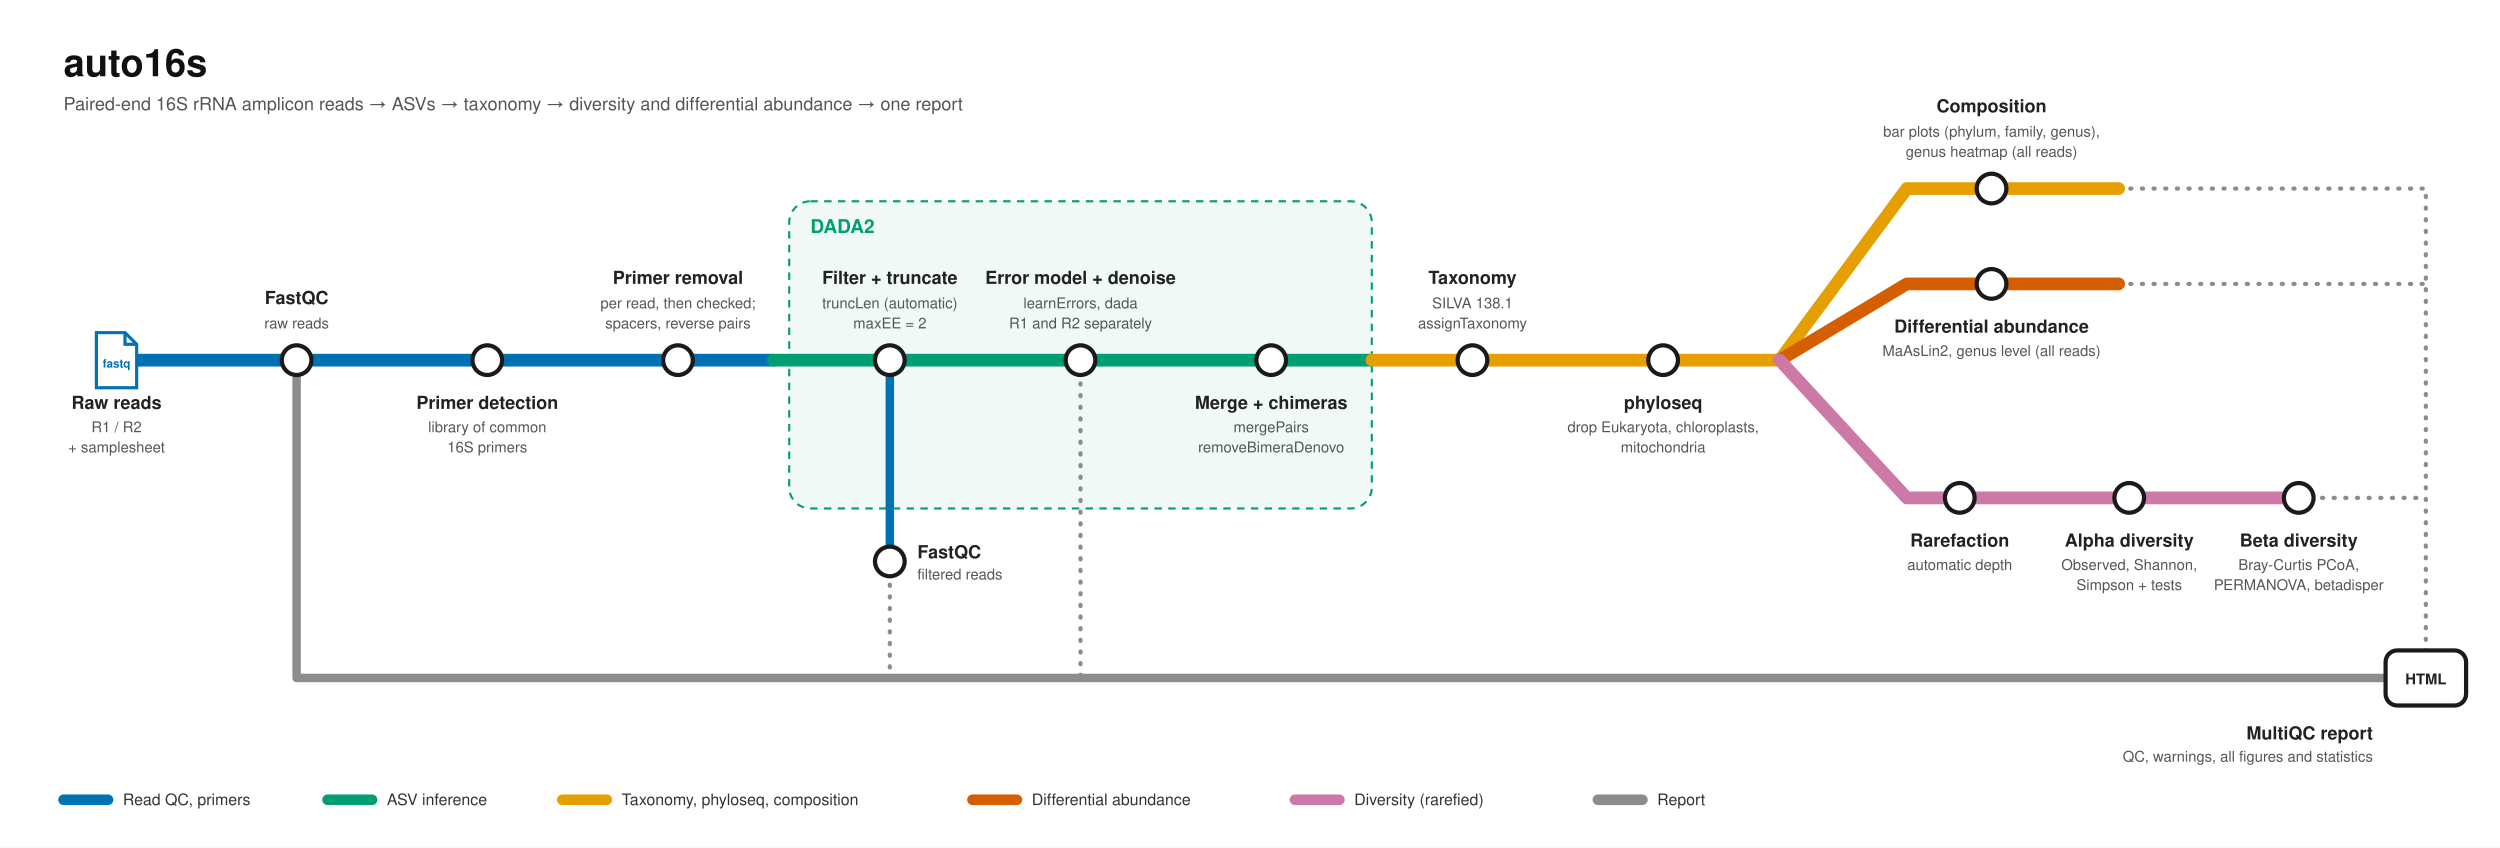
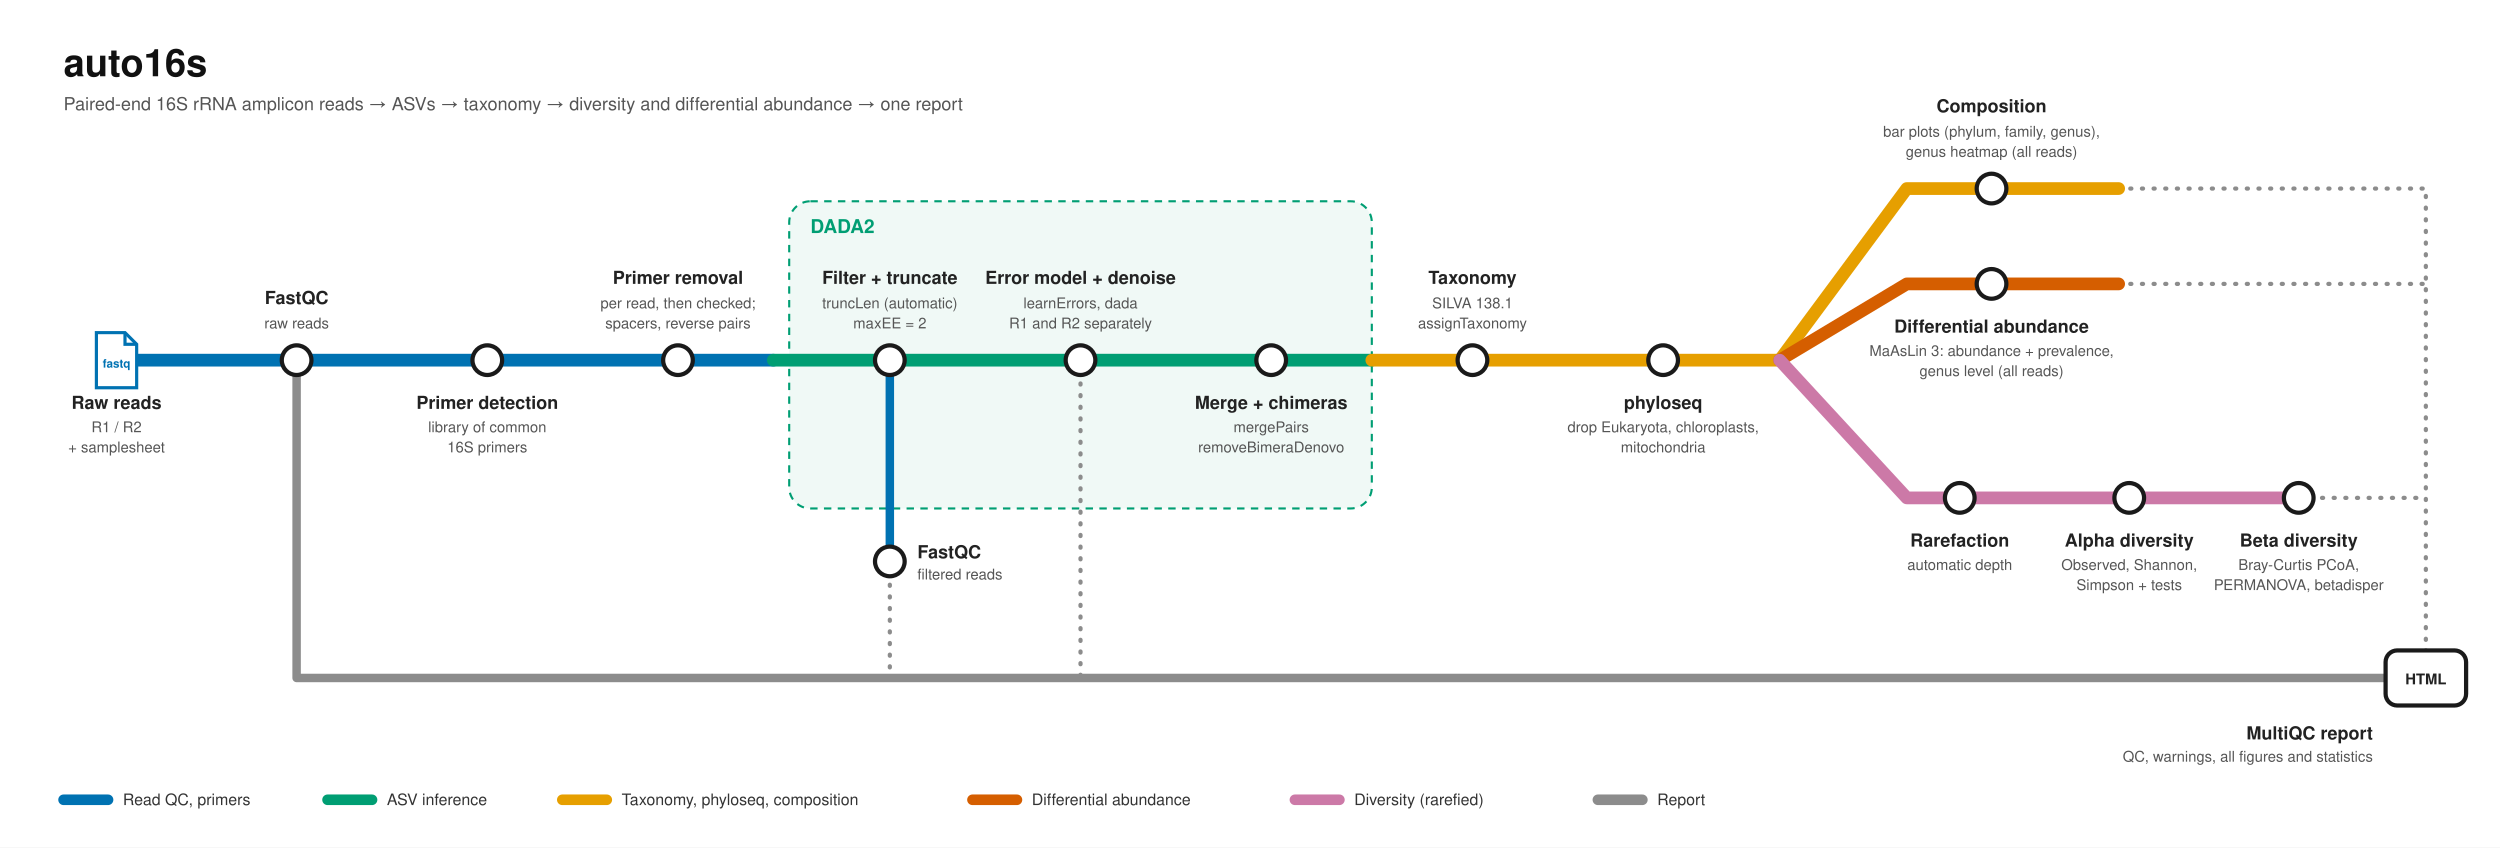
<svg xmlns="http://www.w3.org/2000/svg" width="2360" height="800" viewBox="0 0 2360 800">
  <rect width="2360" height="800" fill="white" />
  <text x="60" y="72" font-family="Helvetica, Arial, 'DejaVu Sans', sans-serif" font-size="36" font-weight="bold" text-anchor="start" fill="#111">auto16s</text>
  <text x="60" y="104" font-family="Helvetica, Arial, 'DejaVu Sans', sans-serif" font-size="17" font-weight="normal" text-anchor="start" fill="#555">Paired-end 16S rRNA amplicon reads  →  ASVs  →  taxonomy  →  diversity and differential abundance  →  one report</text>
  <rect x="745" y="190" width="550" height="290" rx="20" fill="#009E73" fill-opacity="0.06" stroke="#009E73" stroke-width="2" stroke-dasharray="7 6" />
  <text x="765" y="220" font-family="Helvetica, Arial, 'DejaVu Sans', sans-serif" font-size="18" font-weight="bold" text-anchor="start" fill="#009E73">DADA2</text>
  <path d="M 280,340 L 280,640 L 2290,640" fill="none" stroke="#8C8C8C" stroke-width="8" stroke-linecap="round" stroke-linejoin="round" />
  <path d="M 1020,340 L 1020,640" fill="none" stroke="#8C8C8C" stroke-width="4" stroke-linecap="round" stroke-linejoin="round" stroke-dasharray="1 10" />
  <path d="M 840,530 L 840,640" fill="none" stroke="#8C8C8C" stroke-width="4" stroke-linecap="round" stroke-linejoin="round" stroke-dasharray="1 10" />
  <path d="M 2000,178 L 2290,178 L 2290,640" fill="none" stroke="#8C8C8C" stroke-width="4" stroke-linecap="round" stroke-linejoin="round" stroke-dasharray="1 10" />
  <path d="M 2000,268 L 2290,268" fill="none" stroke="#8C8C8C" stroke-width="4" stroke-linecap="round" stroke-linejoin="round" stroke-dasharray="1 10" />
  <path d="M 2170,470 L 2290,470" fill="none" stroke="#8C8C8C" stroke-width="4" stroke-linecap="round" stroke-linejoin="round" stroke-dasharray="1 10" />
  <path d="M 110,340 L 730,340" fill="none" stroke="#0072B2" stroke-width="12" stroke-linecap="round" stroke-linejoin="round" />
  <path d="M 730,340 L 1295,340" fill="none" stroke="#009E73" stroke-width="12" stroke-linecap="round" stroke-linejoin="round" />
  <path d="M 1295,340 L 1680,340" fill="none" stroke="#E69F00" stroke-width="12" stroke-linecap="round" stroke-linejoin="round" />
  <path d="M 840,340 L 840,530" fill="none" stroke="#0072B2" stroke-width="8" stroke-linecap="round" stroke-linejoin="round" />
  <path d="M 1680,340 L 1800,178 L 2000,178" fill="none" stroke="#E69F00" stroke-width="12" stroke-linecap="round" stroke-linejoin="round" />
  <path d="M 1680,340 L 1800,268 L 2000,268" fill="none" stroke="#D55E00" stroke-width="12" stroke-linecap="round" stroke-linejoin="round" />
  <path d="M 1680,340 L 1800,470 L 2170,470" fill="none" stroke="#CC79A7" stroke-width="12" stroke-linecap="round" stroke-linejoin="round" />
  <path d="M 91,314 h 27 l 11,11 v 41 h -38 z" fill="white" stroke="#0072B2" stroke-width="3" />
  <path d="M 118,314 v 11 h 11" fill="none" stroke="#0072B2" stroke-width="3" />
  <text x="110" y="347" font-family="Helvetica, Arial, 'DejaVu Sans', sans-serif" font-size="11" font-weight="bold" text-anchor="middle" fill="#0072B2">fastq</text>
  <text x="110" y="386" font-family="Helvetica, Arial, 'DejaVu Sans', sans-serif" font-size="17" font-weight="bold" text-anchor="middle" fill="#222">Raw reads</text>
  <text x="110" y="408" font-family="Helvetica, Arial, 'DejaVu Sans', sans-serif" font-size="14" font-weight="normal" text-anchor="middle" fill="#555">R1 / R2</text>
  <text x="110" y="427" font-family="Helvetica, Arial, 'DejaVu Sans', sans-serif" font-size="14" font-weight="normal" text-anchor="middle" fill="#555">+ samplesheet</text>
  <circle cx="280" cy="340" r="14" fill="white" stroke="#1a1a1a" stroke-width="4" />
  <text x="280" y="287" font-family="Helvetica, Arial, 'DejaVu Sans', sans-serif" font-size="17" font-weight="bold" text-anchor="middle" fill="#222">FastQC</text>
  <text x="280" y="310" font-family="Helvetica, Arial, 'DejaVu Sans', sans-serif" font-size="14" font-weight="normal" text-anchor="middle" fill="#555">raw reads</text>
  <circle cx="460" cy="340" r="14" fill="white" stroke="#1a1a1a" stroke-width="4" />
  <text x="460" y="386" font-family="Helvetica, Arial, 'DejaVu Sans', sans-serif" font-size="17" font-weight="bold" text-anchor="middle" fill="#222">Primer detection</text>
  <text x="460" y="408" font-family="Helvetica, Arial, 'DejaVu Sans', sans-serif" font-size="14" font-weight="normal" text-anchor="middle" fill="#555">library of common</text>
  <text x="460" y="427" font-family="Helvetica, Arial, 'DejaVu Sans', sans-serif" font-size="14" font-weight="normal" text-anchor="middle" fill="#555">16S primers</text>
  <circle cx="640" cy="340" r="14" fill="white" stroke="#1a1a1a" stroke-width="4" />
  <text x="640" y="268" font-family="Helvetica, Arial, 'DejaVu Sans', sans-serif" font-size="17" font-weight="bold" text-anchor="middle" fill="#222">Primer removal</text>
  <text x="640" y="291" font-family="Helvetica, Arial, 'DejaVu Sans', sans-serif" font-size="14" font-weight="normal" text-anchor="middle" fill="#555">per read, then checked;</text>
  <text x="640" y="310" font-family="Helvetica, Arial, 'DejaVu Sans', sans-serif" font-size="14" font-weight="normal" text-anchor="middle" fill="#555">spacers, reverse pairs</text>
  <circle cx="840" cy="340" r="14" fill="white" stroke="#1a1a1a" stroke-width="4" />
  <text x="840" y="268" font-family="Helvetica, Arial, 'DejaVu Sans', sans-serif" font-size="17" font-weight="bold" text-anchor="middle" fill="#222">Filter + truncate</text>
  <text x="840" y="291" font-family="Helvetica, Arial, 'DejaVu Sans', sans-serif" font-size="14" font-weight="normal" text-anchor="middle" fill="#555">truncLen (automatic)</text>
  <text x="840" y="310" font-family="Helvetica, Arial, 'DejaVu Sans', sans-serif" font-size="14" font-weight="normal" text-anchor="middle" fill="#555">maxEE = 2</text>
  <circle cx="1020" cy="340" r="14" fill="white" stroke="#1a1a1a" stroke-width="4" />
  <text x="1020" y="268" font-family="Helvetica, Arial, 'DejaVu Sans', sans-serif" font-size="17" font-weight="bold" text-anchor="middle" fill="#222">Error model + denoise</text>
  <text x="1020" y="291" font-family="Helvetica, Arial, 'DejaVu Sans', sans-serif" font-size="14" font-weight="normal" text-anchor="middle" fill="#555">learnErrors, dada</text>
  <text x="1020" y="310" font-family="Helvetica, Arial, 'DejaVu Sans', sans-serif" font-size="14" font-weight="normal" text-anchor="middle" fill="#555">R1 and R2 separately</text>
  <circle cx="1200" cy="340" r="14" fill="white" stroke="#1a1a1a" stroke-width="4" />
  <text x="1200" y="386" font-family="Helvetica, Arial, 'DejaVu Sans', sans-serif" font-size="17" font-weight="bold" text-anchor="middle" fill="#222">Merge + chimeras</text>
  <text x="1200" y="408" font-family="Helvetica, Arial, 'DejaVu Sans', sans-serif" font-size="14" font-weight="normal" text-anchor="middle" fill="#555">mergePairs</text>
  <text x="1200" y="427" font-family="Helvetica, Arial, 'DejaVu Sans', sans-serif" font-size="14" font-weight="normal" text-anchor="middle" fill="#555">removeBimeraDenovo</text>
  <circle cx="1390" cy="340" r="14" fill="white" stroke="#1a1a1a" stroke-width="4" />
  <text x="1390" y="268" font-family="Helvetica, Arial, 'DejaVu Sans', sans-serif" font-size="17" font-weight="bold" text-anchor="middle" fill="#222">Taxonomy</text>
  <text x="1390" y="291" font-family="Helvetica, Arial, 'DejaVu Sans', sans-serif" font-size="14" font-weight="normal" text-anchor="middle" fill="#555">SILVA 138.1</text>
  <text x="1390" y="310" font-family="Helvetica, Arial, 'DejaVu Sans', sans-serif" font-size="14" font-weight="normal" text-anchor="middle" fill="#555">assignTaxonomy</text>
  <circle cx="1570" cy="340" r="14" fill="white" stroke="#1a1a1a" stroke-width="4" />
  <text x="1570" y="386" font-family="Helvetica, Arial, 'DejaVu Sans', sans-serif" font-size="17" font-weight="bold" text-anchor="middle" fill="#222">phyloseq</text>
  <text x="1570" y="408" font-family="Helvetica, Arial, 'DejaVu Sans', sans-serif" font-size="14" font-weight="normal" text-anchor="middle" fill="#555">drop Eukaryota, chloroplasts,</text>
  <text x="1570" y="427" font-family="Helvetica, Arial, 'DejaVu Sans', sans-serif" font-size="14" font-weight="normal" text-anchor="middle" fill="#555">mitochondria</text>
  <circle cx="840" cy="530" r="14" fill="white" stroke="#1a1a1a" stroke-width="4" />
  <text x="866" y="527" font-family="Helvetica, Arial, 'DejaVu Sans', sans-serif" font-size="17" font-weight="bold" text-anchor="start" fill="#222">FastQC</text>
  <text x="866" y="547" font-family="Helvetica, Arial, 'DejaVu Sans', sans-serif" font-size="14" font-weight="normal" text-anchor="start" fill="#555">filtered reads</text>
  <circle cx="1880" cy="178" r="14" fill="white" stroke="#1a1a1a" stroke-width="4" />
  <text x="1880" y="106" font-family="Helvetica, Arial, 'DejaVu Sans', sans-serif" font-size="17" font-weight="bold" text-anchor="middle" fill="#222">Composition</text>
  <text x="1880" y="129" font-family="Helvetica, Arial, 'DejaVu Sans', sans-serif" font-size="14" font-weight="normal" text-anchor="middle" fill="#555">bar plots (phylum, family, genus),</text>
  <text x="1880" y="148" font-family="Helvetica, Arial, 'DejaVu Sans', sans-serif" font-size="14" font-weight="normal" text-anchor="middle" fill="#555">genus heatmap (all reads)</text>
  <circle cx="1880" cy="268" r="14" fill="white" stroke="#1a1a1a" stroke-width="4" />
  <text x="1880" y="314" font-family="Helvetica, Arial, 'DejaVu Sans', sans-serif" font-size="17" font-weight="bold" text-anchor="middle" fill="#222">Differential abundance</text>
-   <text x="1880" y="336" font-family="Helvetica, Arial, 'DejaVu Sans', sans-serif" font-size="14" font-weight="normal" text-anchor="middle" fill="#555">MaAsLin2, genus level (all reads)</text>
+   <text x="1880" y="336" font-family="Helvetica, Arial, 'DejaVu Sans', sans-serif" font-size="14" font-weight="normal" text-anchor="middle" fill="#555">MaAsLin 3: abundance + prevalence,</text>
+   <text x="1880" y="355" font-family="Helvetica, Arial, 'DejaVu Sans', sans-serif" font-size="14" font-weight="normal" text-anchor="middle" fill="#555">genus level (all reads)</text>
  <circle cx="1850" cy="470" r="14" fill="white" stroke="#1a1a1a" stroke-width="4" />
  <text x="1850" y="516" font-family="Helvetica, Arial, 'DejaVu Sans', sans-serif" font-size="17" font-weight="bold" text-anchor="middle" fill="#222">Rarefaction</text>
  <text x="1850" y="538" font-family="Helvetica, Arial, 'DejaVu Sans', sans-serif" font-size="14" font-weight="normal" text-anchor="middle" fill="#555">automatic depth</text>
  <circle cx="2010" cy="470" r="14" fill="white" stroke="#1a1a1a" stroke-width="4" />
  <text x="2010" y="516" font-family="Helvetica, Arial, 'DejaVu Sans', sans-serif" font-size="17" font-weight="bold" text-anchor="middle" fill="#222">Alpha diversity</text>
  <text x="2010" y="538" font-family="Helvetica, Arial, 'DejaVu Sans', sans-serif" font-size="14" font-weight="normal" text-anchor="middle" fill="#555">Observed, Shannon,</text>
  <text x="2010" y="557" font-family="Helvetica, Arial, 'DejaVu Sans', sans-serif" font-size="14" font-weight="normal" text-anchor="middle" fill="#555">Simpson + tests</text>
  <circle cx="2170" cy="470" r="14" fill="white" stroke="#1a1a1a" stroke-width="4" />
  <text x="2170" y="516" font-family="Helvetica, Arial, 'DejaVu Sans', sans-serif" font-size="17" font-weight="bold" text-anchor="middle" fill="#222">Beta diversity</text>
  <text x="2170" y="538" font-family="Helvetica, Arial, 'DejaVu Sans', sans-serif" font-size="14" font-weight="normal" text-anchor="middle" fill="#555">Bray-Curtis PCoA,</text>
  <text x="2170" y="557" font-family="Helvetica, Arial, 'DejaVu Sans', sans-serif" font-size="14" font-weight="normal" text-anchor="middle" fill="#555">PERMANOVA, betadisper</text>
  <rect x="2252" y="614" width="76" height="52" rx="11" fill="white" stroke="#1a1a1a" stroke-width="4" />
  <text x="2290" y="646" font-family="Helvetica, Arial, 'DejaVu Sans', sans-serif" font-size="14" font-weight="bold" text-anchor="middle" fill="#222">HTML</text>
  <text x="2240" y="698" font-family="Helvetica, Arial, 'DejaVu Sans', sans-serif" font-size="17" font-weight="bold" text-anchor="end" fill="#222">MultiQC report</text>
  <text x="2240" y="719" font-family="Helvetica, Arial, 'DejaVu Sans', sans-serif" font-size="14" font-weight="normal" text-anchor="end" fill="#555">QC, warnings, all figures and statistics</text>
  <path d="M 60,755 L 102,755" fill="none" stroke="#0072B2" stroke-width="10" stroke-linecap="round" stroke-linejoin="round" />
  <text x="116" y="760" font-family="Helvetica, Arial, 'DejaVu Sans', sans-serif" font-size="15" font-weight="normal" text-anchor="start" fill="#333">Read QC, primers</text>
  <path d="M 309.2,755 L 351.2,755" fill="none" stroke="#009E73" stroke-width="10" stroke-linecap="round" stroke-linejoin="round" />
  <text x="365.2" y="760" font-family="Helvetica, Arial, 'DejaVu Sans', sans-serif" font-size="15" font-weight="normal" text-anchor="start" fill="#333">ASV inference</text>
  <path d="M 530.8,755 L 572.8,755" fill="none" stroke="#E69F00" stroke-width="10" stroke-linecap="round" stroke-linejoin="round" />
  <text x="586.8" y="760" font-family="Helvetica, Arial, 'DejaVu Sans', sans-serif" font-size="15" font-weight="normal" text-anchor="start" fill="#333">Taxonomy, phyloseq, composition</text>
  <path d="M 918.0,755 L 960.0,755" fill="none" stroke="#D55E00" stroke-width="10" stroke-linecap="round" stroke-linejoin="round" />
  <text x="974.0" y="760" font-family="Helvetica, Arial, 'DejaVu Sans', sans-serif" font-size="15" font-weight="normal" text-anchor="start" fill="#333">Differential abundance</text>
  <path d="M 1222.4,755 L 1264.4,755" fill="none" stroke="#CC79A7" stroke-width="10" stroke-linecap="round" stroke-linejoin="round" />
  <text x="1278.4" y="760" font-family="Helvetica, Arial, 'DejaVu Sans', sans-serif" font-size="15" font-weight="normal" text-anchor="start" fill="#333">Diversity (rarefied)</text>
  <path d="M 1508.4,755 L 1550.4,755" fill="none" stroke="#8C8C8C" stroke-width="10" stroke-linecap="round" stroke-linejoin="round" />
  <text x="1564.4" y="760" font-family="Helvetica, Arial, 'DejaVu Sans', sans-serif" font-size="15" font-weight="normal" text-anchor="start" fill="#333">Report</text>
</svg>
